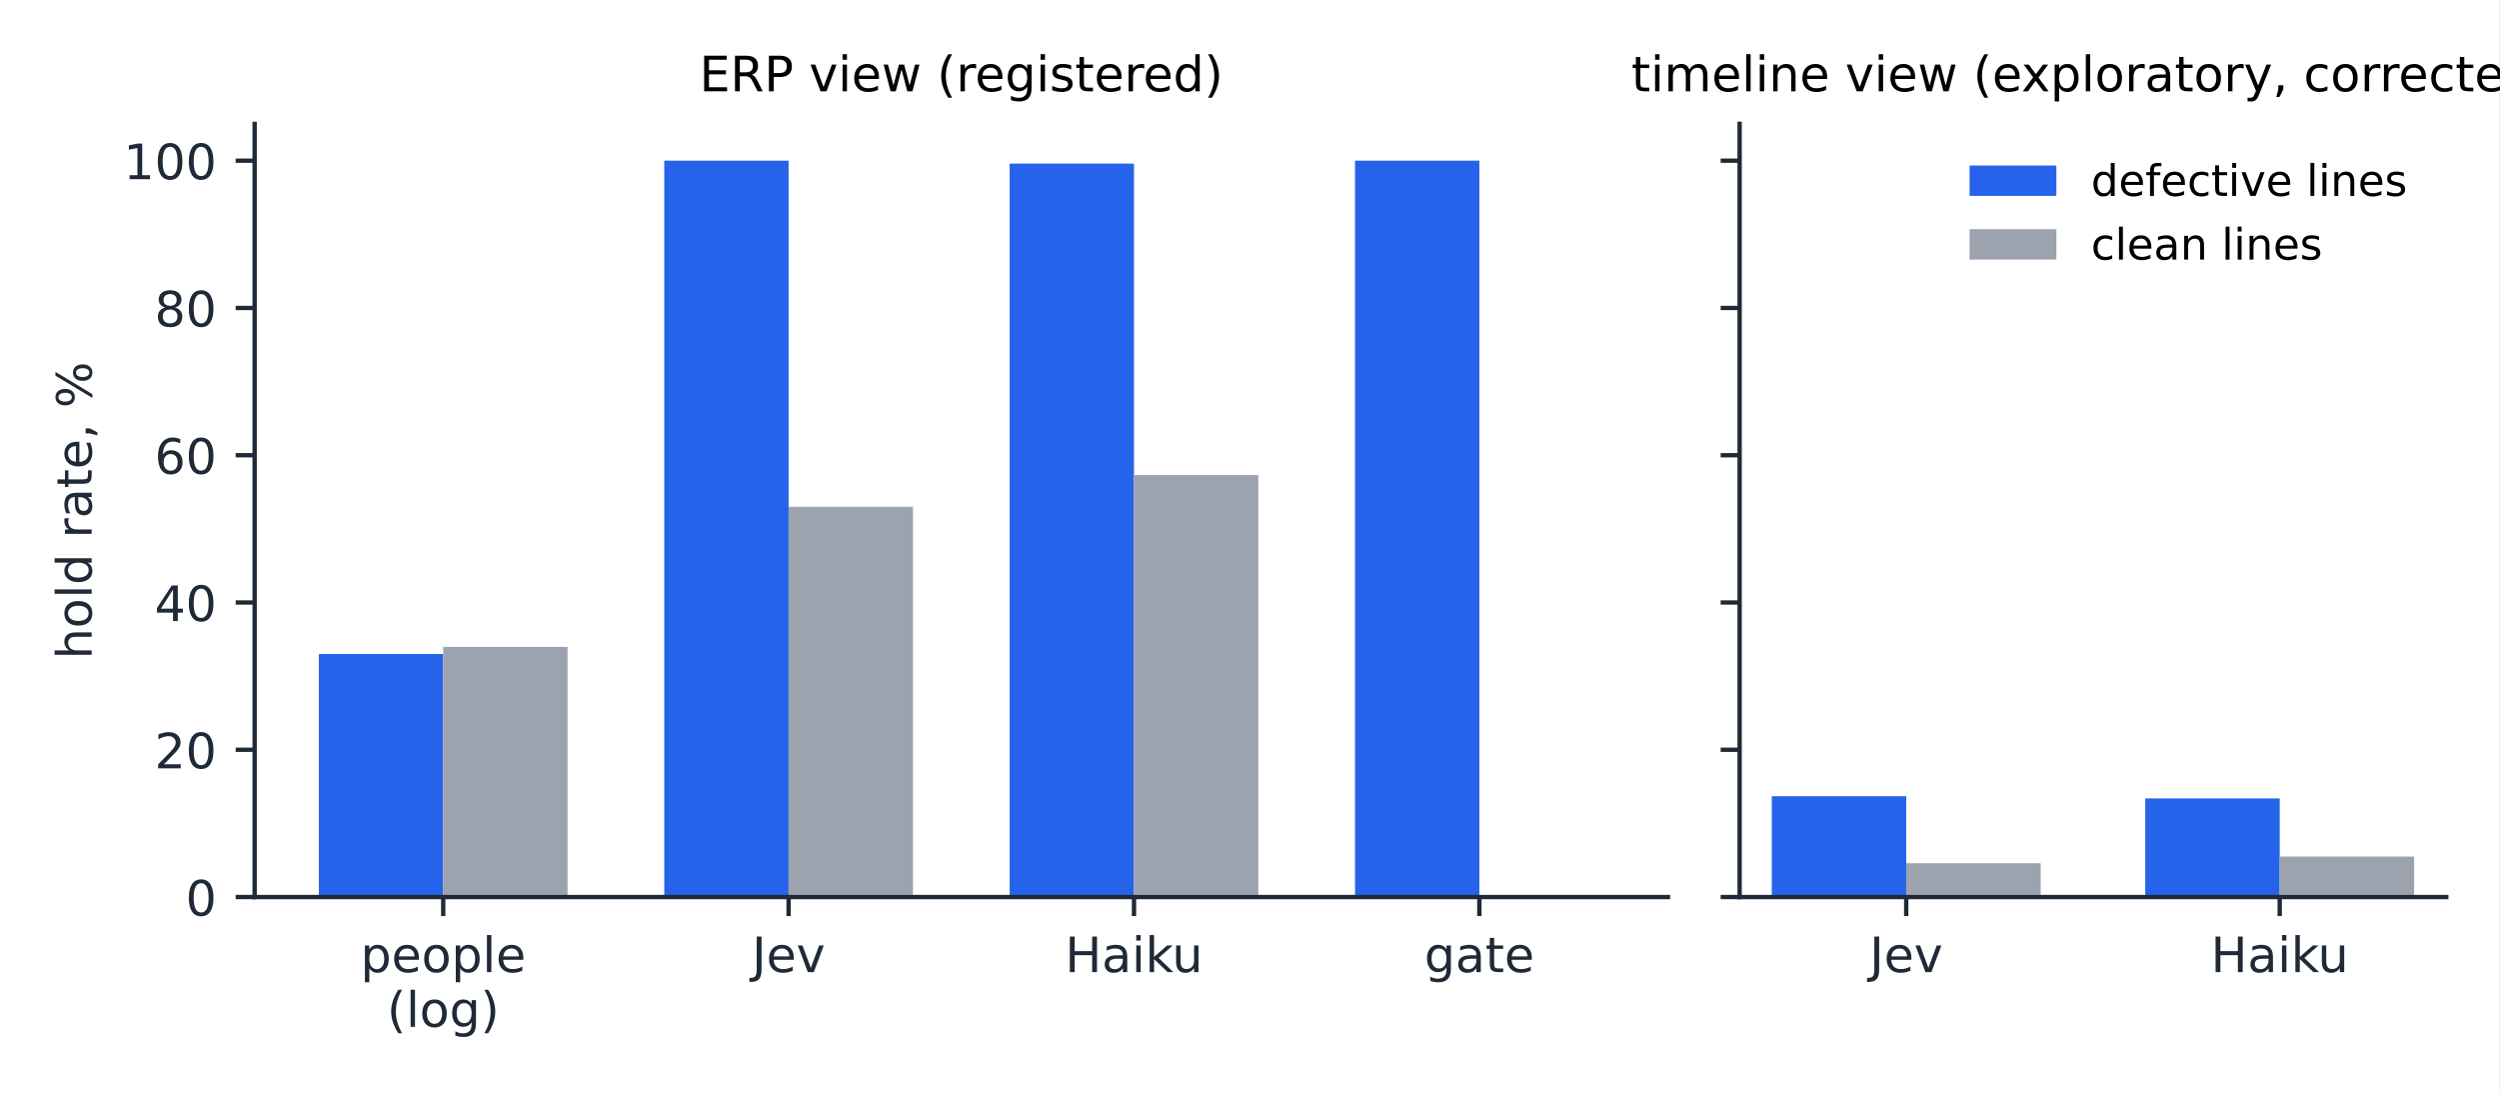
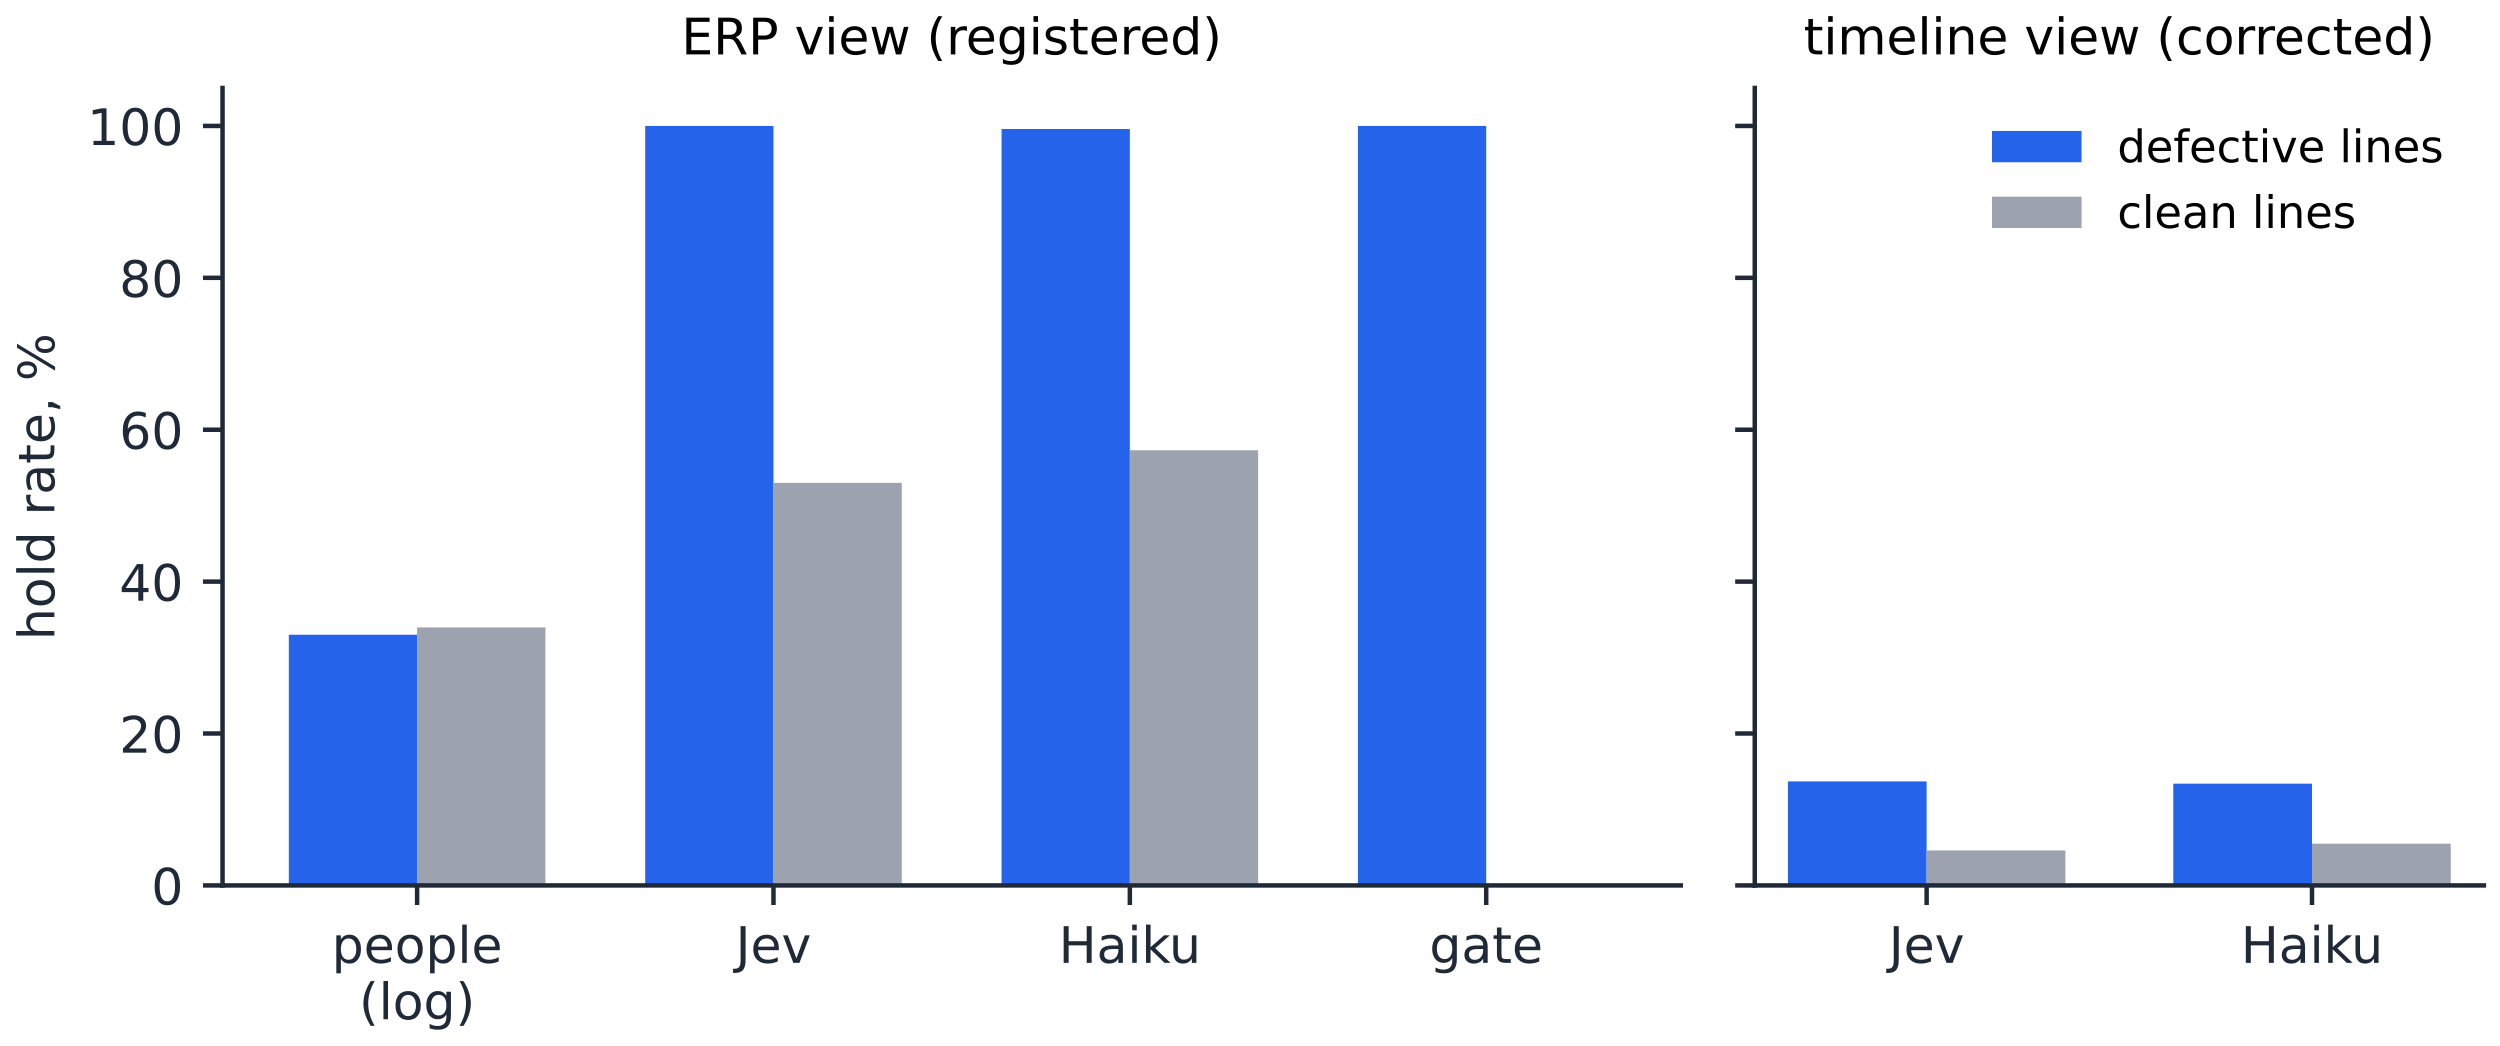
- <svg xmlns="http://www.w3.org/2000/svg" xmlns:xlink="http://www.w3.org/1999/xlink" width="460.8pt" height="201.6pt" viewBox="0 0 460.8 201.6" version="1.1">
+ <svg xmlns="http://www.w3.org/2000/svg" xmlns:xlink="http://www.w3.org/1999/xlink" width="446.774pt" height="186.902pt" viewBox="0 0 446.774 186.902" version="1.1">
  <defs>
    <style type="text/css">*{stroke-linejoin: round; stroke-linecap: butt}</style>
  </defs>
  <g id="figure_1">
    <g id="patch_1">
-       <path d="M 0 201.6  L 460.8 201.6  L 460.8 0  L 0 0  z " style="fill: #ffffff" />
+       <path d="M 0 186.902  L 446.774 186.902  L 446.774 0  L 0 0  z " style="fill: #ffffff" />
    </g>
    <g id="axes_1">
      <g id="patch_2">
-         <path d="M 46.955 165.345  L 307.558 165.345  L 307.558 22.83  L 46.955 22.83  z " style="fill: #ffffff" />
+         <path d="M 39.769 158.234  L 300.372 158.234  L 300.372 15.719  L 39.769 15.719  z " style="fill: #ffffff" />
      </g>
      <g id="patch_3">
-         <path d="M 58.801 165.345  L 81.728 165.345  L 81.728 120.549  L 58.801 120.549  z " clip-path="url(#pf9f3128406)" style="fill: #2563eb" />
+         <path d="M 51.615 158.234  L 74.542 158.234  L 74.542 113.438  L 51.615 113.438  z " clip-path="url(#p5275e5e491)" style="fill: #2563eb" />
      </g>
      <g id="patch_4">
-         <path d="M 122.487 165.345  L 145.414 165.345  L 145.414 29.616  L 122.487 29.616  z " clip-path="url(#pf9f3128406)" style="fill: #2563eb" />
+         <path d="M 115.301 158.234  L 138.228 158.234  L 138.228 22.505  L 115.301 22.505  z " clip-path="url(#p5275e5e491)" style="fill: #2563eb" />
      </g>
      <g id="patch_5">
-         <path d="M 186.173 165.345  L 209.1 165.345  L 209.1 30.159  L 186.173 30.159  z " clip-path="url(#pf9f3128406)" style="fill: #2563eb" />
+         <path d="M 178.987 158.234  L 201.914 158.234  L 201.914 23.048  L 178.987 23.048  z " clip-path="url(#p5275e5e491)" style="fill: #2563eb" />
      </g>
      <g id="patch_6">
-         <path d="M 249.859 165.345  L 272.786 165.345  L 272.786 29.616  L 249.859 29.616  z " clip-path="url(#pf9f3128406)" style="fill: #2563eb" />
+         <path d="M 242.673 158.234  L 265.6 158.234  L 265.6 22.505  L 242.673 22.505  z " clip-path="url(#p5275e5e491)" style="fill: #2563eb" />
      </g>
      <g id="patch_7">
-         <path d="M 81.728 165.345  L 104.655 165.345  L 104.655 119.232  L 81.728 119.232  z " clip-path="url(#pf9f3128406)" style="fill: #9ca3af" />
+         <path d="M 74.542 158.234  L 97.469 158.234  L 97.469 112.121  L 74.542 112.121  z " clip-path="url(#p5275e5e491)" style="fill: #9ca3af" />
      </g>
      <g id="patch_8">
-         <path d="M 145.414 165.345  L 168.341 165.345  L 168.341 93.409  L 145.414 93.409  z " clip-path="url(#pf9f3128406)" style="fill: #9ca3af" />
+         <path d="M 138.228 158.234  L 161.155 158.234  L 161.155 86.298  L 138.228 86.298  z " clip-path="url(#p5275e5e491)" style="fill: #9ca3af" />
      </g>
      <g id="patch_9">
-         <path d="M 209.1 165.345  L 232.027 165.345  L 232.027 87.573  L 209.1 87.573  z " clip-path="url(#pf9f3128406)" style="fill: #9ca3af" />
+         <path d="M 201.914 158.234  L 224.841 158.234  L 224.841 80.461  L 201.914 80.461  z " clip-path="url(#p5275e5e491)" style="fill: #9ca3af" />
      </g>
      <g id="patch_10">
-         <path d="M 272.786 165.345  L 295.713 165.345  L 295.713 165.345  L 272.786 165.345  z " clip-path="url(#pf9f3128406)" style="fill: #9ca3af" />
+         <path d="M 265.6 158.234  L 288.527 158.234  L 288.527 158.234  L 265.6 158.234  z " clip-path="url(#p5275e5e491)" style="fill: #9ca3af" />
      </g>
      <g id="matplotlib.axis_1">
        <g id="xtick_1">
          <g id="line2d_1">
            <defs>
              <path id="mf50ba323ee" d="M 0 0  L 0 3.5  " style="stroke: #1f2937; stroke-width: 0.8" />
            </defs>
            <g>
-               <use xlink:href="#mf50ba323ee" x="81.728" y="165.345" style="fill: #1f2937; stroke: #1f2937; stroke-width: 0.8" />
+               <use xlink:href="#mf50ba323ee" x="74.542" y="158.234" style="fill: #1f2937; stroke: #1f2937; stroke-width: 0.8" />
            </g>
          </g>
          <g id="text_1">
-             <g style="fill: #1f2937" transform="translate(66.47259 179.1841) scale(0.09 -0.09)">
+             <g style="fill: #1f2937" transform="translate(59.28665 172.0727) scale(0.09 -0.09)">
              <defs>
                <path id="DejaVuSans-70" d="M 1159 525  L 1159 -1331  L 581 -1331  L 581 3500  L 1159 3500  L 1159 2969  Q 1341 3281 1617 3432  Q 1894 3584 2278 3584  Q 2916 3584 3314 3078  Q 3713 2572 3713 1747  Q 3713 922 3314 415  Q 2916 -91 2278 -91  Q 1894 -91 1617 61  Q 1341 213 1159 525  z M 3116 1747  Q 3116 2381 2855 2742  Q 2594 3103 2138 3103  Q 1681 3103 1420 2742  Q 1159 2381 1159 1747  Q 1159 1113 1420 752  Q 1681 391 2138 391  Q 2594 391 2855 752  Q 3116 1113 3116 1747  z " transform="scale(0.015625)" />
                <path id="DejaVuSans-65" d="M 3597 1894  L 3597 1613  L 953 1613  Q 991 1019 1311 708  Q 1631 397 2203 397  Q 2534 397 2845 478  Q 3156 559 3463 722  L 3463 178  Q 3153 47 2828 -22  Q 2503 -91 2169 -91  Q 1331 -91 842 396  Q 353 884 353 1716  Q 353 2575 817 3079  Q 1281 3584 2069 3584  Q 2775 3584 3186 3129  Q 3597 2675 3597 1894  z M 3022 2063  Q 3016 2534 2758 2815  Q 2500 3097 2075 3097  Q 1594 3097 1305 2825  Q 1016 2553 972 2059  L 3022 2063  z " transform="scale(0.015625)" />
                <path id="DejaVuSans-6f" d="M 1959 3097  Q 1497 3097 1228 2736  Q 959 2375 959 1747  Q 959 1119 1226 758  Q 1494 397 1959 397  Q 2419 397 2687 759  Q 2956 1122 2956 1747  Q 2956 2369 2687 2733  Q 2419 3097 1959 3097  z M 1959 3584  Q 2709 3584 3137 3096  Q 3566 2609 3566 1747  Q 3566 888 3137 398  Q 2709 -91 1959 -91  Q 1206 -91 779 398  Q 353 888 353 1747  Q 353 2609 779 3096  Q 1206 3584 1959 3584  z " transform="scale(0.015625)" />
                <path id="DejaVuSans-6c" d="M 603 4863  L 1178 4863  L 1178 0  L 603 0  L 603 4863  z " transform="scale(0.015625)" />
              </defs>
              <use xlink:href="#DejaVuSans-70" />
              <use xlink:href="#DejaVuSans-65" transform="translate(63.47656 0)" />
              <use xlink:href="#DejaVuSans-6f" transform="translate(125 0)" />
              <use xlink:href="#DejaVuSans-70" transform="translate(186.1816 0)" />
              <use xlink:href="#DejaVuSans-6c" transform="translate(249.6582 0)" />
              <use xlink:href="#DejaVuSans-65" transform="translate(277.4414 0)" />
            </g>
-             <g style="fill: #1f2937" transform="translate(71.35579 189.2621) scale(0.09 -0.09)">
+             <g style="fill: #1f2937" transform="translate(64.16985 182.1507) scale(0.09 -0.09)">
              <defs>
                <path id="DejaVuSans-28" d="M 1984 4856  Q 1566 4138 1362 3434  Q 1159 2731 1159 2009  Q 1159 1288 1364 580  Q 1569 -128 1984 -844  L 1484 -844  Q 1016 -109 783 600  Q 550 1309 550 2009  Q 550 2706 781 3412  Q 1013 4119 1484 4856  L 1984 4856  z " transform="scale(0.015625)" />
                <path id="DejaVuSans-67" d="M 2906 1791  Q 2906 2416 2648 2759  Q 2391 3103 1925 3103  Q 1463 3103 1205 2759  Q 947 2416 947 1791  Q 947 1169 1205 825  Q 1463 481 1925 481  Q 2391 481 2648 825  Q 2906 1169 2906 1791  z M 3481 434  Q 3481 -459 3084 -895  Q 2688 -1331 1869 -1331  Q 1566 -1331 1297 -1286  Q 1028 -1241 775 -1147  L 775 -588  Q 1028 -725 1275 -790  Q 1522 -856 1778 -856  Q 2344 -856 2625 -561  Q 2906 -266 2906 331  L 2906 616  Q 2728 306 2450 153  Q 2172 0 1784 0  Q 1141 0 747 490  Q 353 981 353 1791  Q 353 2603 747 3093  Q 1141 3584 1784 3584  Q 2172 3584 2450 3431  Q 2728 3278 2906 2969  L 2906 3500  L 3481 3500  L 3481 434  z " transform="scale(0.015625)" />
                <path id="DejaVuSans-29" d="M 513 4856  L 1013 4856  Q 1481 4119 1714 3412  Q 1947 2706 1947 2009  Q 1947 1309 1714 600  Q 1481 -109 1013 -844  L 513 -844  Q 928 -128 1133 580  Q 1338 1288 1338 2009  Q 1338 2731 1133 3434  Q 928 4138 513 4856  z " transform="scale(0.015625)" />
              </defs>
              <use xlink:href="#DejaVuSans-28" />
              <use xlink:href="#DejaVuSans-6c" transform="translate(39.01367 0)" />
              <use xlink:href="#DejaVuSans-6f" transform="translate(66.79688 0)" />
              <use xlink:href="#DejaVuSans-67" transform="translate(127.9785 0)" />
              <use xlink:href="#DejaVuSans-29" transform="translate(191.4551 0)" />
            </g>
          </g>
        </g>
        <g id="xtick_2">
          <g id="line2d_2">
            <g>
-               <use xlink:href="#mf50ba323ee" x="145.414" y="165.345" style="fill: #1f2937; stroke: #1f2937; stroke-width: 0.8" />
+               <use xlink:href="#mf50ba323ee" x="138.228" y="158.234" style="fill: #1f2937; stroke: #1f2937; stroke-width: 0.8" />
            </g>
          </g>
          <g id="text_2">
-             <g style="fill: #1f2937" transform="translate(138.6538 179.1841) scale(0.09 -0.09)">
+             <g style="fill: #1f2937" transform="translate(131.4679 172.0727) scale(0.09 -0.09)">
              <defs>
                <path id="DejaVuSans-4a" d="M 628 4666  L 1259 4666  L 1259 325  Q 1259 -519 939 -900  Q 619 -1281 -91 -1281  L -331 -1281  L -331 -750  L -134 -750  Q 284 -750 456 -515  Q 628 -281 628 325  L 628 4666  z " transform="scale(0.015625)" />
                <path id="DejaVuSans-76" d="M 191 3500  L 800 3500  L 1894 563  L 2988 3500  L 3597 3500  L 2284 0  L 1503 0  L 191 3500  z " transform="scale(0.015625)" />
              </defs>
              <use xlink:href="#DejaVuSans-4a" />
              <use xlink:href="#DejaVuSans-65" transform="translate(29.49219 0)" />
              <use xlink:href="#DejaVuSans-76" transform="translate(91.01562 0)" />
            </g>
          </g>
        </g>
        <g id="xtick_3">
          <g id="line2d_3">
            <g>
-               <use xlink:href="#mf50ba323ee" x="209.1" y="165.345" style="fill: #1f2937; stroke: #1f2937; stroke-width: 0.8" />
+               <use xlink:href="#mf50ba323ee" x="201.914" y="158.234" style="fill: #1f2937; stroke: #1f2937; stroke-width: 0.8" />
            </g>
          </g>
          <g id="text_3">
-             <g style="fill: #1f2937" transform="translate(196.3907 179.1841) scale(0.09 -0.09)">
+             <g style="fill: #1f2937" transform="translate(189.2048 172.0727) scale(0.09 -0.09)">
              <defs>
                <path id="DejaVuSans-48" d="M 628 4666  L 1259 4666  L 1259 2753  L 3553 2753  L 3553 4666  L 4184 4666  L 4184 0  L 3553 0  L 3553 2222  L 1259 2222  L 1259 0  L 628 0  L 628 4666  z " transform="scale(0.015625)" />
                <path id="DejaVuSans-61" d="M 2194 1759  Q 1497 1759 1228 1600  Q 959 1441 959 1056  Q 959 750 1161 570  Q 1363 391 1709 391  Q 2188 391 2477 730  Q 2766 1069 2766 1631  L 2766 1759  L 2194 1759  z M 3341 1997  L 3341 0  L 2766 0  L 2766 531  Q 2569 213 2275 61  Q 1981 -91 1556 -91  Q 1019 -91 701 211  Q 384 513 384 1019  Q 384 1609 779 1909  Q 1175 2209 1959 2209  L 2766 2209  L 2766 2266  Q 2766 2663 2505 2880  Q 2244 3097 1772 3097  Q 1472 3097 1187 3025  Q 903 2953 641 2809  L 641 3341  Q 956 3463 1253 3523  Q 1550 3584 1831 3584  Q 2591 3584 2966 3190  Q 3341 2797 3341 1997  z " transform="scale(0.015625)" />
                <path id="DejaVuSans-69" d="M 603 3500  L 1178 3500  L 1178 0  L 603 0  L 603 3500  z M 603 4863  L 1178 4863  L 1178 4134  L 603 4134  L 603 4863  z " transform="scale(0.015625)" />
                <path id="DejaVuSans-6b" d="M 581 4863  L 1159 4863  L 1159 1991  L 2875 3500  L 3609 3500  L 1753 1863  L 3688 0  L 2938 0  L 1159 1709  L 1159 0  L 581 0  L 581 4863  z " transform="scale(0.015625)" />
                <path id="DejaVuSans-75" d="M 544 1381  L 544 3500  L 1119 3500  L 1119 1403  Q 1119 906 1312 657  Q 1506 409 1894 409  Q 2359 409 2629 706  Q 2900 1003 2900 1516  L 2900 3500  L 3475 3500  L 3475 0  L 2900 0  L 2900 538  Q 2691 219 2414 64  Q 2138 -91 1772 -91  Q 1169 -91 856 284  Q 544 659 544 1381  z M 1991 3584  L 1991 3584  z " transform="scale(0.015625)" />
              </defs>
              <use xlink:href="#DejaVuSans-48" />
              <use xlink:href="#DejaVuSans-61" transform="translate(75.19531 0)" />
              <use xlink:href="#DejaVuSans-69" transform="translate(136.4746 0)" />
              <use xlink:href="#DejaVuSans-6b" transform="translate(164.2578 0)" />
              <use xlink:href="#DejaVuSans-75" transform="translate(219.043 0)" />
            </g>
          </g>
        </g>
        <g id="xtick_4">
          <g id="line2d_4">
            <g>
-               <use xlink:href="#mf50ba323ee" x="272.786" y="165.345" style="fill: #1f2937; stroke: #1f2937; stroke-width: 0.8" />
+               <use xlink:href="#mf50ba323ee" x="265.6" y="158.234" style="fill: #1f2937; stroke: #1f2937; stroke-width: 0.8" />
            </g>
          </g>
          <g id="text_4">
-             <g style="fill: #1f2937" transform="translate(262.6382 179.1841) scale(0.09 -0.09)">
+             <g style="fill: #1f2937" transform="translate(255.4523 172.0727) scale(0.09 -0.09)">
              <defs>
                <path id="DejaVuSans-74" d="M 1172 4494  L 1172 3500  L 2356 3500  L 2356 3053  L 1172 3053  L 1172 1153  Q 1172 725 1289 603  Q 1406 481 1766 481  L 2356 481  L 2356 0  L 1766 0  Q 1100 0 847 248  Q 594 497 594 1153  L 594 3053  L 172 3053  L 172 3500  L 594 3500  L 594 4494  L 1172 4494  z " transform="scale(0.015625)" />
              </defs>
              <use xlink:href="#DejaVuSans-67" />
              <use xlink:href="#DejaVuSans-61" transform="translate(63.47656 0)" />
              <use xlink:href="#DejaVuSans-74" transform="translate(124.7559 0)" />
              <use xlink:href="#DejaVuSans-65" transform="translate(163.9648 0)" />
            </g>
          </g>
        </g>
      </g>
      <g id="matplotlib.axis_2">
        <g id="ytick_1">
          <g id="line2d_5">
            <defs>
              <path id="m478ed26902" d="M 0 0  L -3.5 0  " style="stroke: #1f2937; stroke-width: 0.8" />
            </defs>
            <g>
-               <use xlink:href="#m478ed26902" x="46.955" y="165.345" style="fill: #1f2937; stroke: #1f2937; stroke-width: 0.8" />
+               <use xlink:href="#m478ed26902" x="39.769" y="158.234" style="fill: #1f2937; stroke: #1f2937; stroke-width: 0.8" />
            </g>
          </g>
          <g id="text_5">
-             <g style="fill: #1f2937" transform="translate(34.22875 168.7648) scale(0.09 -0.09)">
+             <g style="fill: #1f2937" transform="translate(27.04281 161.6534) scale(0.09 -0.09)">
              <defs>
                <path id="DejaVuSans-30" d="M 2034 4250  Q 1547 4250 1301 3770  Q 1056 3291 1056 2328  Q 1056 1369 1301 889  Q 1547 409 2034 409  Q 2525 409 2770 889  Q 3016 1369 3016 2328  Q 3016 3291 2770 3770  Q 2525 4250 2034 4250  z M 2034 4750  Q 2819 4750 3233 4129  Q 3647 3509 3647 2328  Q 3647 1150 3233 529  Q 2819 -91 2034 -91  Q 1250 -91 836 529  Q 422 1150 422 2328  Q 422 3509 836 4129  Q 1250 4750 2034 4750  z " transform="scale(0.015625)" />
              </defs>
              <use xlink:href="#DejaVuSans-30" />
            </g>
          </g>
        </g>
        <g id="ytick_2">
          <g id="line2d_6">
            <g>
-               <use xlink:href="#m478ed26902" x="46.955" y="138.2" style="fill: #1f2937; stroke: #1f2937; stroke-width: 0.8" />
+               <use xlink:href="#m478ed26902" x="39.769" y="131.088" style="fill: #1f2937; stroke: #1f2937; stroke-width: 0.8" />
            </g>
          </g>
          <g id="text_6">
-             <g style="fill: #1f2937" transform="translate(28.5025 141.619) scale(0.09 -0.09)">
+             <g style="fill: #1f2937" transform="translate(21.31656 134.5076) scale(0.09 -0.09)">
              <defs>
                <path id="DejaVuSans-32" d="M 1228 531  L 3431 531  L 3431 0  L 469 0  L 469 531  Q 828 903 1448 1529  Q 2069 2156 2228 2338  Q 2531 2678 2651 2914  Q 2772 3150 2772 3378  Q 2772 3750 2511 3984  Q 2250 4219 1831 4219  Q 1534 4219 1204 4116  Q 875 4013 500 3803  L 500 4441  Q 881 4594 1212 4672  Q 1544 4750 1819 4750  Q 2544 4750 2975 4387  Q 3406 4025 3406 3419  Q 3406 3131 3298 2873  Q 3191 2616 2906 2266  Q 2828 2175 2409 1742  Q 1991 1309 1228 531  z " transform="scale(0.015625)" />
              </defs>
              <use xlink:href="#DejaVuSans-32" />
              <use xlink:href="#DejaVuSans-30" transform="translate(63.62305 0)" />
            </g>
          </g>
        </g>
        <g id="ytick_3">
          <g id="line2d_7">
            <g>
-               <use xlink:href="#m478ed26902" x="46.955" y="111.054" style="fill: #1f2937; stroke: #1f2937; stroke-width: 0.8" />
+               <use xlink:href="#m478ed26902" x="39.769" y="103.942" style="fill: #1f2937; stroke: #1f2937; stroke-width: 0.8" />
            </g>
          </g>
          <g id="text_7">
-             <g style="fill: #1f2937" transform="translate(28.5025 114.4732) scale(0.09 -0.09)">
+             <g style="fill: #1f2937" transform="translate(21.31656 107.3618) scale(0.09 -0.09)">
              <defs>
                <path id="DejaVuSans-34" d="M 2419 4116  L 825 1625  L 2419 1625  L 2419 4116  z M 2253 4666  L 3047 4666  L 3047 1625  L 3713 1625  L 3713 1100  L 3047 1100  L 3047 0  L 2419 0  L 2419 1100  L 313 1100  L 313 1709  L 2253 4666  z " transform="scale(0.015625)" />
              </defs>
              <use xlink:href="#DejaVuSans-34" />
              <use xlink:href="#DejaVuSans-30" transform="translate(63.62305 0)" />
            </g>
          </g>
        </g>
        <g id="ytick_4">
          <g id="line2d_8">
            <g>
-               <use xlink:href="#m478ed26902" x="46.955" y="83.908" style="fill: #1f2937; stroke: #1f2937; stroke-width: 0.8" />
+               <use xlink:href="#m478ed26902" x="39.769" y="76.797" style="fill: #1f2937; stroke: #1f2937; stroke-width: 0.8" />
            </g>
          </g>
          <g id="text_8">
-             <g style="fill: #1f2937" transform="translate(28.5025 87.32737) scale(0.09 -0.09)">
+             <g style="fill: #1f2937" transform="translate(21.31656 80.21596) scale(0.09 -0.09)">
              <defs>
                <path id="DejaVuSans-36" d="M 2113 2584  Q 1688 2584 1439 2293  Q 1191 2003 1191 1497  Q 1191 994 1439 701  Q 1688 409 2113 409  Q 2538 409 2786 701  Q 3034 994 3034 1497  Q 3034 2003 2786 2293  Q 2538 2584 2113 2584  z M 3366 4563  L 3366 3988  Q 3128 4100 2886 4159  Q 2644 4219 2406 4219  Q 1781 4219 1451 3797  Q 1122 3375 1075 2522  Q 1259 2794 1537 2939  Q 1816 3084 2150 3084  Q 2853 3084 3261 2657  Q 3669 2231 3669 1497  Q 3669 778 3244 343  Q 2819 -91 2113 -91  Q 1303 -91 875 529  Q 447 1150 447 2328  Q 447 3434 972 4092  Q 1497 4750 2381 4750  Q 2619 4750 2861 4703  Q 3103 4656 3366 4563  z " transform="scale(0.015625)" />
              </defs>
              <use xlink:href="#DejaVuSans-36" />
              <use xlink:href="#DejaVuSans-30" transform="translate(63.62305 0)" />
            </g>
          </g>
        </g>
        <g id="ytick_5">
          <g id="line2d_9">
            <g>
-               <use xlink:href="#m478ed26902" x="46.955" y="56.762" style="fill: #1f2937; stroke: #1f2937; stroke-width: 0.8" />
+               <use xlink:href="#m478ed26902" x="39.769" y="49.651" style="fill: #1f2937; stroke: #1f2937; stroke-width: 0.8" />
            </g>
          </g>
          <g id="text_9">
-             <g style="fill: #1f2937" transform="translate(28.5025 60.18156) scale(0.09 -0.09)">
+             <g style="fill: #1f2937" transform="translate(21.31656 53.07015) scale(0.09 -0.09)">
              <defs>
                <path id="DejaVuSans-38" d="M 2034 2216  Q 1584 2216 1326 1975  Q 1069 1734 1069 1313  Q 1069 891 1326 650  Q 1584 409 2034 409  Q 2484 409 2743 651  Q 3003 894 3003 1313  Q 3003 1734 2745 1975  Q 2488 2216 2034 2216  z M 1403 2484  Q 997 2584 770 2862  Q 544 3141 544 3541  Q 544 4100 942 4425  Q 1341 4750 2034 4750  Q 2731 4750 3128 4425  Q 3525 4100 3525 3541  Q 3525 3141 3298 2862  Q 3072 2584 2669 2484  Q 3125 2378 3379 2068  Q 3634 1759 3634 1313  Q 3634 634 3220 271  Q 2806 -91 2034 -91  Q 1263 -91 848 271  Q 434 634 434 1313  Q 434 1759 690 2068  Q 947 2378 1403 2484  z M 1172 3481  Q 1172 3119 1398 2916  Q 1625 2713 2034 2713  Q 2441 2713 2670 2916  Q 2900 3119 2900 3481  Q 2900 3844 2670 4047  Q 2441 4250 2034 4250  Q 1625 4250 1398 4047  Q 1172 3844 1172 3481  z " transform="scale(0.015625)" />
              </defs>
              <use xlink:href="#DejaVuSans-38" />
              <use xlink:href="#DejaVuSans-30" transform="translate(63.62305 0)" />
            </g>
          </g>
        </g>
        <g id="ytick_6">
          <g id="line2d_10">
            <g>
-               <use xlink:href="#m478ed26902" x="46.955" y="29.616" style="fill: #1f2937; stroke: #1f2937; stroke-width: 0.8" />
+               <use xlink:href="#m478ed26902" x="39.769" y="22.505" style="fill: #1f2937; stroke: #1f2937; stroke-width: 0.8" />
            </g>
          </g>
          <g id="text_10">
-             <g style="fill: #1f2937" transform="translate(22.77625 33.03575) scale(0.09 -0.09)">
+             <g style="fill: #1f2937" transform="translate(15.59031 25.92434) scale(0.09 -0.09)">
              <defs>
                <path id="DejaVuSans-31" d="M 794 531  L 1825 531  L 1825 4091  L 703 3866  L 703 4441  L 1819 4666  L 2450 4666  L 2450 531  L 3481 531  L 3481 0  L 794 0  L 794 531  z " transform="scale(0.015625)" />
              </defs>
              <use xlink:href="#DejaVuSans-31" />
              <use xlink:href="#DejaVuSans-30" transform="translate(63.62305 0)" />
              <use xlink:href="#DejaVuSans-30" transform="translate(127.2461 0)" />
            </g>
          </g>
        </g>
        <g id="text_11">
-           <g style="fill: #1f2937" transform="translate(16.90453 121.5068) rotate(-90) scale(0.09 -0.09)">
+           <g style="fill: #1f2937" transform="translate(9.718594 114.3954) rotate(-90) scale(0.09 -0.09)">
            <defs>
              <path id="DejaVuSans-68" d="M 3513 2113  L 3513 0  L 2938 0  L 2938 2094  Q 2938 2591 2744 2837  Q 2550 3084 2163 3084  Q 1697 3084 1428 2787  Q 1159 2491 1159 1978  L 1159 0  L 581 0  L 581 4863  L 1159 4863  L 1159 2956  Q 1366 3272 1645 3428  Q 1925 3584 2291 3584  Q 2894 3584 3203 3211  Q 3513 2838 3513 2113  z " transform="scale(0.015625)" />
              <path id="DejaVuSans-64" d="M 2906 2969  L 2906 4863  L 3481 4863  L 3481 0  L 2906 0  L 2906 525  Q 2725 213 2448 61  Q 2172 -91 1784 -91  Q 1150 -91 751 415  Q 353 922 353 1747  Q 353 2572 751 3078  Q 1150 3584 1784 3584  Q 2172 3584 2448 3432  Q 2725 3281 2906 2969  z M 947 1747  Q 947 1113 1208 752  Q 1469 391 1925 391  Q 2381 391 2643 752  Q 2906 1113 2906 1747  Q 2906 2381 2643 2742  Q 2381 3103 1925 3103  Q 1469 3103 1208 2742  Q 947 2381 947 1747  z " transform="scale(0.015625)" />
              <path id="DejaVuSans-20" transform="scale(0.015625)" />
              <path id="DejaVuSans-72" d="M 2631 2963  Q 2534 3019 2420 3045  Q 2306 3072 2169 3072  Q 1681 3072 1420 2755  Q 1159 2438 1159 1844  L 1159 0  L 581 0  L 581 3500  L 1159 3500  L 1159 2956  Q 1341 3275 1631 3429  Q 1922 3584 2338 3584  Q 2397 3584 2469 3576  Q 2541 3569 2628 3553  L 2631 2963  z " transform="scale(0.015625)" />
              <path id="DejaVuSans-2c" d="M 750 794  L 1409 794  L 1409 256  L 897 -744  L 494 -744  L 750 256  L 750 794  z " transform="scale(0.015625)" />
              <path id="DejaVuSans-25" d="M 4653 2053  Q 4381 2053 4226 1822  Q 4072 1591 4072 1178  Q 4072 772 4226 539  Q 4381 306 4653 306  Q 4919 306 5073 539  Q 5228 772 5228 1178  Q 5228 1588 5073 1820  Q 4919 2053 4653 2053  z M 4653 2450  Q 5147 2450 5437 2106  Q 5728 1763 5728 1178  Q 5728 594 5436 251  Q 5144 -91 4653 -91  Q 4153 -91 3862 251  Q 3572 594 3572 1178  Q 3572 1766 3864 2108  Q 4156 2450 4653 2450  z M 1428 4353  Q 1159 4353 1004 4120  Q 850 3888 850 3481  Q 850 3069 1003 2837  Q 1156 2606 1428 2606  Q 1700 2606 1854 2837  Q 2009 3069 2009 3481  Q 2009 3884 1853 4118  Q 1697 4353 1428 4353  z M 4250 4750  L 4750 4750  L 1831 -91  L 1331 -91  L 4250 4750  z M 1428 4750  Q 1922 4750 2215 4408  Q 2509 4066 2509 3481  Q 2509 2891 2217 2550  Q 1925 2209 1428 2209  Q 931 2209 642 2551  Q 353 2894 353 3481  Q 353 4063 643 4406  Q 934 4750 1428 4750  z " transform="scale(0.015625)" />
            </defs>
            <use xlink:href="#DejaVuSans-68" />
            <use xlink:href="#DejaVuSans-6f" transform="translate(63.37891 0)" />
            <use xlink:href="#DejaVuSans-6c" transform="translate(124.5605 0)" />
            <use xlink:href="#DejaVuSans-64" transform="translate(152.3438 0)" />
            <use xlink:href="#DejaVuSans-20" transform="translate(215.8203 0)" />
            <use xlink:href="#DejaVuSans-72" transform="translate(247.6074 0)" />
            <use xlink:href="#DejaVuSans-61" transform="translate(288.7207 0)" />
            <use xlink:href="#DejaVuSans-74" transform="translate(350 0)" />
            <use xlink:href="#DejaVuSans-65" transform="translate(389.209 0)" />
            <use xlink:href="#DejaVuSans-2c" transform="translate(450.7324 0)" />
            <use xlink:href="#DejaVuSans-20" transform="translate(482.5195 0)" />
            <use xlink:href="#DejaVuSans-25" transform="translate(514.3066 0)" />
          </g>
        </g>
      </g>
      <g id="patch_11">
-         <path d="M 46.955 165.345  L 46.955 22.83  " style="fill: none; stroke: #1f2937; stroke-width: 0.8; stroke-linejoin: miter; stroke-linecap: square" />
+         <path d="M 39.769 158.234  L 39.769 15.719  " style="fill: none; stroke: #1f2937; stroke-width: 0.8; stroke-linejoin: miter; stroke-linecap: square" />
      </g>
      <g id="patch_12">
-         <path d="M 46.955 165.345  L 307.558 165.345  " style="fill: none; stroke: #1f2937; stroke-width: 0.8; stroke-linejoin: miter; stroke-linecap: square" />
+         <path d="M 39.769 158.234  L 300.372 158.234  " style="fill: none; stroke: #1f2937; stroke-width: 0.8; stroke-linejoin: miter; stroke-linecap: square" />
      </g>
      <g id="text_12">
-         <g transform="translate(128.9625 16.83) scale(0.09 -0.09)">
+         <g transform="translate(121.7766 9.718594) scale(0.09 -0.09)">
          <defs>
            <path id="DejaVuSans-45" d="M 628 4666  L 3578 4666  L 3578 4134  L 1259 4134  L 1259 2753  L 3481 2753  L 3481 2222  L 1259 2222  L 1259 531  L 3634 531  L 3634 0  L 628 0  L 628 4666  z " transform="scale(0.015625)" />
            <path id="DejaVuSans-52" d="M 2841 2188  Q 3044 2119 3236 1894  Q 3428 1669 3622 1275  L 4263 0  L 3584 0  L 2988 1197  Q 2756 1666 2539 1819  Q 2322 1972 1947 1972  L 1259 1972  L 1259 0  L 628 0  L 628 4666  L 2053 4666  Q 2853 4666 3247 4331  Q 3641 3997 3641 3322  Q 3641 2881 3436 2590  Q 3231 2300 2841 2188  z M 1259 4147  L 1259 2491  L 2053 2491  Q 2509 2491 2742 2702  Q 2975 2913 2975 3322  Q 2975 3731 2742 3939  Q 2509 4147 2053 4147  L 1259 4147  z " transform="scale(0.015625)" />
            <path id="DejaVuSans-50" d="M 1259 4147  L 1259 2394  L 2053 2394  Q 2494 2394 2734 2622  Q 2975 2850 2975 3272  Q 2975 3691 2734 3919  Q 2494 4147 2053 4147  L 1259 4147  z M 628 4666  L 2053 4666  Q 2838 4666 3239 4311  Q 3641 3956 3641 3272  Q 3641 2581 3239 2228  Q 2838 1875 2053 1875  L 1259 1875  L 1259 0  L 628 0  L 628 4666  z " transform="scale(0.015625)" />
            <path id="DejaVuSans-77" d="M 269 3500  L 844 3500  L 1563 769  L 2278 3500  L 2956 3500  L 3675 769  L 4391 3500  L 4966 3500  L 4050 0  L 3372 0  L 2619 2869  L 1863 0  L 1184 0  L 269 3500  z " transform="scale(0.015625)" />
            <path id="DejaVuSans-73" d="M 2834 3397  L 2834 2853  Q 2591 2978 2328 3040  Q 2066 3103 1784 3103  Q 1356 3103 1142 2972  Q 928 2841 928 2578  Q 928 2378 1081 2264  Q 1234 2150 1697 2047  L 1894 2003  Q 2506 1872 2764 1633  Q 3022 1394 3022 966  Q 3022 478 2636 193  Q 2250 -91 1575 -91  Q 1294 -91 989 -36  Q 684 19 347 128  L 347 722  Q 666 556 975 473  Q 1284 391 1588 391  Q 1994 391 2212 530  Q 2431 669 2431 922  Q 2431 1156 2273 1281  Q 2116 1406 1581 1522  L 1381 1569  Q 847 1681 609 1914  Q 372 2147 372 2553  Q 372 3047 722 3315  Q 1072 3584 1716 3584  Q 2034 3584 2315 3537  Q 2597 3491 2834 3397  z " transform="scale(0.015625)" />
          </defs>
          <use xlink:href="#DejaVuSans-45" />
          <use xlink:href="#DejaVuSans-52" transform="translate(63.18359 0)" />
          <use xlink:href="#DejaVuSans-50" transform="translate(132.666 0)" />
          <use xlink:href="#DejaVuSans-20" transform="translate(192.9688 0)" />
          <use xlink:href="#DejaVuSans-76" transform="translate(224.7559 0)" />
          <use xlink:href="#DejaVuSans-69" transform="translate(283.9355 0)" />
          <use xlink:href="#DejaVuSans-65" transform="translate(311.7188 0)" />
          <use xlink:href="#DejaVuSans-77" transform="translate(373.2422 0)" />
          <use xlink:href="#DejaVuSans-20" transform="translate(455.0293 0)" />
          <use xlink:href="#DejaVuSans-28" transform="translate(486.8164 0)" />
          <use xlink:href="#DejaVuSans-72" transform="translate(525.8301 0)" />
          <use xlink:href="#DejaVuSans-65" transform="translate(564.6934 0)" />
          <use xlink:href="#DejaVuSans-67" transform="translate(626.2168 0)" />
          <use xlink:href="#DejaVuSans-69" transform="translate(689.6934 0)" />
          <use xlink:href="#DejaVuSans-73" transform="translate(717.4766 0)" />
          <use xlink:href="#DejaVuSans-74" transform="translate(769.5762 0)" />
          <use xlink:href="#DejaVuSans-65" transform="translate(808.7852 0)" />
          <use xlink:href="#DejaVuSans-72" transform="translate(870.3086 0)" />
          <use xlink:href="#DejaVuSans-65" transform="translate(909.1719 0)" />
          <use xlink:href="#DejaVuSans-64" transform="translate(970.6953 0)" />
          <use xlink:href="#DejaVuSans-29" transform="translate(1034.172 0)" />
        </g>
      </g>
    </g>
    <g id="axes_2">
      <g id="patch_13">
-         <path d="M 320.778 165.345  L 451.08 165.345  L 451.08 22.83  L 320.778 22.83  z " style="fill: #ffffff" />
+         <path d="M 313.592 158.234  L 443.894 158.234  L 443.894 15.719  L 313.592 15.719  z " style="fill: #ffffff" />
      </g>
      <g id="patch_14">
-         <path d="M 326.701 165.345  L 351.494 165.345  L 351.494 146.751  L 326.701 146.751  z " clip-path="url(#pff2f908e76)" style="fill: #2563eb" />
+         <path d="M 319.515 158.234  L 344.308 158.234  L 344.308 139.639  L 319.515 139.639  z " clip-path="url(#p9d5f498286)" style="fill: #2563eb" />
      </g>
      <g id="patch_15">
-         <path d="M 395.571 165.345  L 420.364 165.345  L 420.364 147.158  L 395.571 147.158  z " clip-path="url(#pff2f908e76)" style="fill: #2563eb" />
+         <path d="M 388.385 158.234  L 413.178 158.234  L 413.178 140.046  L 388.385 140.046  z " clip-path="url(#p9d5f498286)" style="fill: #2563eb" />
      </g>
      <g id="patch_16">
-         <path d="M 351.494 165.345  L 376.287 165.345  L 376.287 159.102  L 351.494 159.102  z " clip-path="url(#pff2f908e76)" style="fill: #9ca3af" />
+         <path d="M 344.308 158.234  L 369.101 158.234  L 369.101 151.991  L 344.308 151.991  z " clip-path="url(#p9d5f498286)" style="fill: #9ca3af" />
      </g>
      <g id="patch_17">
-         <path d="M 420.364 165.345  L 445.157 165.345  L 445.157 157.88  L 420.364 157.88  z " clip-path="url(#pff2f908e76)" style="fill: #9ca3af" />
+         <path d="M 413.178 158.234  L 437.971 158.234  L 437.971 150.769  L 413.178 150.769  z " clip-path="url(#p9d5f498286)" style="fill: #9ca3af" />
      </g>
      <g id="matplotlib.axis_3">
        <g id="xtick_5">
          <g id="line2d_11">
            <g>
-               <use xlink:href="#mf50ba323ee" x="351.494" y="165.345" style="fill: #1f2937; stroke: #1f2937; stroke-width: 0.8" />
+               <use xlink:href="#mf50ba323ee" x="344.308" y="158.234" style="fill: #1f2937; stroke: #1f2937; stroke-width: 0.8" />
            </g>
          </g>
          <g id="text_13">
-             <g style="fill: #1f2937" transform="translate(344.7344 179.1841) scale(0.09 -0.09)">
+             <g style="fill: #1f2937" transform="translate(337.5485 172.0727) scale(0.09 -0.09)">
              <use xlink:href="#DejaVuSans-4a" />
              <use xlink:href="#DejaVuSans-65" transform="translate(29.49219 0)" />
              <use xlink:href="#DejaVuSans-76" transform="translate(91.01562 0)" />
            </g>
          </g>
        </g>
        <g id="xtick_6">
          <g id="line2d_12">
            <g>
-               <use xlink:href="#mf50ba323ee" x="420.364" y="165.345" style="fill: #1f2937; stroke: #1f2937; stroke-width: 0.8" />
+               <use xlink:href="#mf50ba323ee" x="413.178" y="158.234" style="fill: #1f2937; stroke: #1f2937; stroke-width: 0.8" />
            </g>
          </g>
          <g id="text_14">
-             <g style="fill: #1f2937" transform="translate(407.6551 179.1841) scale(0.09 -0.09)">
+             <g style="fill: #1f2937" transform="translate(400.4691 172.0727) scale(0.09 -0.09)">
              <use xlink:href="#DejaVuSans-48" />
              <use xlink:href="#DejaVuSans-61" transform="translate(75.19531 0)" />
              <use xlink:href="#DejaVuSans-69" transform="translate(136.4746 0)" />
              <use xlink:href="#DejaVuSans-6b" transform="translate(164.2578 0)" />
              <use xlink:href="#DejaVuSans-75" transform="translate(219.043 0)" />
            </g>
          </g>
        </g>
      </g>
      <g id="matplotlib.axis_4">
        <g id="ytick_7">
          <g id="line2d_13">
            <g>
-               <use xlink:href="#m478ed26902" x="320.778" y="165.345" style="fill: #1f2937; stroke: #1f2937; stroke-width: 0.8" />
+               <use xlink:href="#m478ed26902" x="313.592" y="158.234" style="fill: #1f2937; stroke: #1f2937; stroke-width: 0.8" />
            </g>
          </g>
        </g>
        <g id="ytick_8">
          <g id="line2d_14">
            <g>
-               <use xlink:href="#m478ed26902" x="320.778" y="138.2" style="fill: #1f2937; stroke: #1f2937; stroke-width: 0.8" />
+               <use xlink:href="#m478ed26902" x="313.592" y="131.088" style="fill: #1f2937; stroke: #1f2937; stroke-width: 0.8" />
            </g>
          </g>
        </g>
        <g id="ytick_9">
          <g id="line2d_15">
            <g>
-               <use xlink:href="#m478ed26902" x="320.778" y="111.054" style="fill: #1f2937; stroke: #1f2937; stroke-width: 0.8" />
+               <use xlink:href="#m478ed26902" x="313.592" y="103.942" style="fill: #1f2937; stroke: #1f2937; stroke-width: 0.8" />
            </g>
          </g>
        </g>
        <g id="ytick_10">
          <g id="line2d_16">
            <g>
-               <use xlink:href="#m478ed26902" x="320.778" y="83.908" style="fill: #1f2937; stroke: #1f2937; stroke-width: 0.8" />
+               <use xlink:href="#m478ed26902" x="313.592" y="76.797" style="fill: #1f2937; stroke: #1f2937; stroke-width: 0.8" />
            </g>
          </g>
        </g>
        <g id="ytick_11">
          <g id="line2d_17">
            <g>
-               <use xlink:href="#m478ed26902" x="320.778" y="56.762" style="fill: #1f2937; stroke: #1f2937; stroke-width: 0.8" />
+               <use xlink:href="#m478ed26902" x="313.592" y="49.651" style="fill: #1f2937; stroke: #1f2937; stroke-width: 0.8" />
            </g>
          </g>
        </g>
        <g id="ytick_12">
          <g id="line2d_18">
            <g>
-               <use xlink:href="#m478ed26902" x="320.778" y="29.616" style="fill: #1f2937; stroke: #1f2937; stroke-width: 0.8" />
+               <use xlink:href="#m478ed26902" x="313.592" y="22.505" style="fill: #1f2937; stroke: #1f2937; stroke-width: 0.8" />
            </g>
          </g>
        </g>
      </g>
      <g id="patch_18">
-         <path d="M 320.778 165.345  L 320.778 22.83  " style="fill: none; stroke: #1f2937; stroke-width: 0.8; stroke-linejoin: miter; stroke-linecap: square" />
+         <path d="M 313.592 158.234  L 313.592 15.719  " style="fill: none; stroke: #1f2937; stroke-width: 0.8; stroke-linejoin: miter; stroke-linecap: square" />
      </g>
      <g id="patch_19">
-         <path d="M 320.778 165.345  L 451.08 165.345  " style="fill: none; stroke: #1f2937; stroke-width: 0.8; stroke-linejoin: miter; stroke-linecap: square" />
+         <path d="M 313.592 158.234  L 443.894 158.234  " style="fill: none; stroke: #1f2937; stroke-width: 0.8; stroke-linejoin: miter; stroke-linecap: square" />
      </g>
      <g id="text_15">
-         <g transform="translate(300.8138 16.83) scale(0.09 -0.09)">
+         <g transform="translate(322.3407 9.718594) scale(0.09 -0.09)">
          <defs>
            <path id="DejaVuSans-6d" d="M 3328 2828  Q 3544 3216 3844 3400  Q 4144 3584 4550 3584  Q 5097 3584 5394 3201  Q 5691 2819 5691 2113  L 5691 0  L 5113 0  L 5113 2094  Q 5113 2597 4934 2840  Q 4756 3084 4391 3084  Q 3944 3084 3684 2787  Q 3425 2491 3425 1978  L 3425 0  L 2847 0  L 2847 2094  Q 2847 2600 2669 2842  Q 2491 3084 2119 3084  Q 1678 3084 1418 2786  Q 1159 2488 1159 1978  L 1159 0  L 581 0  L 581 3500  L 1159 3500  L 1159 2956  Q 1356 3278 1631 3431  Q 1906 3584 2284 3584  Q 2666 3584 2933 3390  Q 3200 3197 3328 2828  z " transform="scale(0.015625)" />
            <path id="DejaVuSans-6e" d="M 3513 2113  L 3513 0  L 2938 0  L 2938 2094  Q 2938 2591 2744 2837  Q 2550 3084 2163 3084  Q 1697 3084 1428 2787  Q 1159 2491 1159 1978  L 1159 0  L 581 0  L 581 3500  L 1159 3500  L 1159 2956  Q 1366 3272 1645 3428  Q 1925 3584 2291 3584  Q 2894 3584 3203 3211  Q 3513 2838 3513 2113  z " transform="scale(0.015625)" />
-             <path id="DejaVuSans-78" d="M 3513 3500  L 2247 1797  L 3578 0  L 2900 0  L 1881 1375  L 863 0  L 184 0  L 1544 1831  L 300 3500  L 978 3500  L 1906 2253  L 2834 3500  L 3513 3500  z " transform="scale(0.015625)" />
-             <path id="DejaVuSans-79" d="M 2059 -325  Q 1816 -950 1584 -1140  Q 1353 -1331 966 -1331  L 506 -1331  L 506 -850  L 844 -850  Q 1081 -850 1212 -737  Q 1344 -625 1503 -206  L 1606 56  L 191 3500  L 800 3500  L 1894 763  L 2988 3500  L 3597 3500  L 2059 -325  z " transform="scale(0.015625)" />
            <path id="DejaVuSans-63" d="M 3122 3366  L 3122 2828  Q 2878 2963 2633 3030  Q 2388 3097 2138 3097  Q 1578 3097 1268 2742  Q 959 2388 959 1747  Q 959 1106 1268 751  Q 1578 397 2138 397  Q 2388 397 2633 464  Q 2878 531 3122 666  L 3122 134  Q 2881 22 2623 -34  Q 2366 -91 2075 -91  Q 1284 -91 818 406  Q 353 903 353 1747  Q 353 2603 823 3093  Q 1294 3584 2113 3584  Q 2378 3584 2631 3529  Q 2884 3475 3122 3366  z " transform="scale(0.015625)" />
          </defs>
          <use xlink:href="#DejaVuSans-74" />
          <use xlink:href="#DejaVuSans-69" transform="translate(39.20898 0)" />
          <use xlink:href="#DejaVuSans-6d" transform="translate(66.99219 0)" />
          <use xlink:href="#DejaVuSans-65" transform="translate(164.4043 0)" />
          <use xlink:href="#DejaVuSans-6c" transform="translate(225.9277 0)" />
          <use xlink:href="#DejaVuSans-69" transform="translate(253.7109 0)" />
          <use xlink:href="#DejaVuSans-6e" transform="translate(281.4941 0)" />
          <use xlink:href="#DejaVuSans-65" transform="translate(344.873 0)" />
          <use xlink:href="#DejaVuSans-20" transform="translate(406.3965 0)" />
          <use xlink:href="#DejaVuSans-76" transform="translate(438.1836 0)" />
          <use xlink:href="#DejaVuSans-69" transform="translate(497.3633 0)" />
          <use xlink:href="#DejaVuSans-65" transform="translate(525.1465 0)" />
          <use xlink:href="#DejaVuSans-77" transform="translate(586.6699 0)" />
          <use xlink:href="#DejaVuSans-20" transform="translate(668.457 0)" />
          <use xlink:href="#DejaVuSans-28" transform="translate(700.2441 0)" />
-           <use xlink:href="#DejaVuSans-65" transform="translate(739.2578 0)" />
-           <use xlink:href="#DejaVuSans-78" transform="translate(799.0312 0)" />
-           <use xlink:href="#DejaVuSans-70" transform="translate(858.2109 0)" />
-           <use xlink:href="#DejaVuSans-6c" transform="translate(921.6875 0)" />
-           <use xlink:href="#DejaVuSans-6f" transform="translate(949.4707 0)" />
-           <use xlink:href="#DejaVuSans-72" transform="translate(1010.652 0)" />
-           <use xlink:href="#DejaVuSans-61" transform="translate(1051.766 0)" />
-           <use xlink:href="#DejaVuSans-74" transform="translate(1113.045 0)" />
-           <use xlink:href="#DejaVuSans-6f" transform="translate(1152.254 0)" />
-           <use xlink:href="#DejaVuSans-72" transform="translate(1213.436 0)" />
-           <use xlink:href="#DejaVuSans-79" transform="translate(1254.549 0)" />
-           <use xlink:href="#DejaVuSans-2c" transform="translate(1313.729 0)" />
-           <use xlink:href="#DejaVuSans-20" transform="translate(1345.516 0)" />
-           <use xlink:href="#DejaVuSans-63" transform="translate(1377.303 0)" />
-           <use xlink:href="#DejaVuSans-6f" transform="translate(1432.283 0)" />
-           <use xlink:href="#DejaVuSans-72" transform="translate(1493.465 0)" />
-           <use xlink:href="#DejaVuSans-72" transform="translate(1532.828 0)" />
-           <use xlink:href="#DejaVuSans-65" transform="translate(1571.691 0)" />
-           <use xlink:href="#DejaVuSans-63" transform="translate(1633.215 0)" />
-           <use xlink:href="#DejaVuSans-74" transform="translate(1688.195 0)" />
-           <use xlink:href="#DejaVuSans-65" transform="translate(1727.404 0)" />
-           <use xlink:href="#DejaVuSans-64" transform="translate(1788.928 0)" />
-           <use xlink:href="#DejaVuSans-29" transform="translate(1852.404 0)" />
+           <use xlink:href="#DejaVuSans-63" transform="translate(739.2578 0)" />
+           <use xlink:href="#DejaVuSans-6f" transform="translate(794.2383 0)" />
+           <use xlink:href="#DejaVuSans-72" transform="translate(855.4199 0)" />
+           <use xlink:href="#DejaVuSans-72" transform="translate(894.7832 0)" />
+           <use xlink:href="#DejaVuSans-65" transform="translate(933.6465 0)" />
+           <use xlink:href="#DejaVuSans-63" transform="translate(995.1699 0)" />
+           <use xlink:href="#DejaVuSans-74" transform="translate(1050.15 0)" />
+           <use xlink:href="#DejaVuSans-65" transform="translate(1089.359 0)" />
+           <use xlink:href="#DejaVuSans-64" transform="translate(1150.883 0)" />
+           <use xlink:href="#DejaVuSans-29" transform="translate(1214.359 0)" />
        </g>
      </g>
      <g id="legend_1">
        <g id="patch_20">
-           <path d="M 363.178 36.109  L 379.178 36.109  L 379.178 30.509  L 363.178 30.509  z " style="fill: #2563eb" />
+           <path d="M 355.992 28.997  L 371.992 28.997  L 371.992 23.397  L 355.992 23.397  z " style="fill: #2563eb" />
        </g>
        <g id="text_16">
-           <g transform="translate(385.5775 36.10875) scale(0.08 -0.08)">
+           <g transform="translate(378.3916 28.99734) scale(0.08 -0.08)">
            <defs>
              <path id="DejaVuSans-66" d="M 2375 4863  L 2375 4384  L 1825 4384  Q 1516 4384 1395 4259  Q 1275 4134 1275 3809  L 1275 3500  L 2222 3500  L 2222 3053  L 1275 3053  L 1275 0  L 697 0  L 697 3053  L 147 3053  L 147 3500  L 697 3500  L 697 3744  Q 697 4328 969 4595  Q 1241 4863 1831 4863  L 2375 4863  z " transform="scale(0.015625)" />
            </defs>
            <use xlink:href="#DejaVuSans-64" />
            <use xlink:href="#DejaVuSans-65" transform="translate(63.47656 0)" />
            <use xlink:href="#DejaVuSans-66" transform="translate(125 0)" />
            <use xlink:href="#DejaVuSans-65" transform="translate(160.2051 0)" />
            <use xlink:href="#DejaVuSans-63" transform="translate(221.7285 0)" />
            <use xlink:href="#DejaVuSans-74" transform="translate(276.709 0)" />
            <use xlink:href="#DejaVuSans-69" transform="translate(315.918 0)" />
            <use xlink:href="#DejaVuSans-76" transform="translate(343.7012 0)" />
            <use xlink:href="#DejaVuSans-65" transform="translate(402.8809 0)" />
            <use xlink:href="#DejaVuSans-20" transform="translate(464.4043 0)" />
            <use xlink:href="#DejaVuSans-6c" transform="translate(496.1914 0)" />
            <use xlink:href="#DejaVuSans-69" transform="translate(523.9746 0)" />
            <use xlink:href="#DejaVuSans-6e" transform="translate(551.7578 0)" />
            <use xlink:href="#DejaVuSans-65" transform="translate(615.1367 0)" />
            <use xlink:href="#DejaVuSans-73" transform="translate(676.6602 0)" />
          </g>
        </g>
        <g id="patch_21">
-           <path d="M 363.178 47.851  L 379.178 47.851  L 379.178 42.251  L 363.178 42.251  z " style="fill: #9ca3af" />
+           <path d="M 355.992 40.74  L 371.992 40.74  L 371.992 35.14  L 355.992 35.14  z " style="fill: #9ca3af" />
        </g>
        <g id="text_17">
-           <g transform="translate(385.5775 47.85125) scale(0.08 -0.08)">
+           <g transform="translate(378.3916 40.73984) scale(0.08 -0.08)">
            <use xlink:href="#DejaVuSans-63" />
            <use xlink:href="#DejaVuSans-6c" transform="translate(54.98047 0)" />
            <use xlink:href="#DejaVuSans-65" transform="translate(82.76367 0)" />
            <use xlink:href="#DejaVuSans-61" transform="translate(144.2871 0)" />
            <use xlink:href="#DejaVuSans-6e" transform="translate(205.5664 0)" />
            <use xlink:href="#DejaVuSans-20" transform="translate(268.9453 0)" />
            <use xlink:href="#DejaVuSans-6c" transform="translate(300.7324 0)" />
            <use xlink:href="#DejaVuSans-69" transform="translate(328.5156 0)" />
            <use xlink:href="#DejaVuSans-6e" transform="translate(356.2988 0)" />
            <use xlink:href="#DejaVuSans-65" transform="translate(419.6777 0)" />
            <use xlink:href="#DejaVuSans-73" transform="translate(481.2012 0)" />
          </g>
        </g>
      </g>
    </g>
  </g>
  <defs>
-     <clipPath id="pf9f3128406">
-       <rect x="46.955" y="22.83" width="260.603" height="142.516" />
+     <clipPath id="p5275e5e491">
+       <rect x="39.769" y="15.719" width="260.603" height="142.516" />
    </clipPath>
-     <clipPath id="pff2f908e76">
-       <rect x="320.778" y="22.83" width="130.302" height="142.516" />
+     <clipPath id="p9d5f498286">
+       <rect x="313.592" y="15.719" width="130.302" height="142.516" />
    </clipPath>
  </defs>
</svg>
